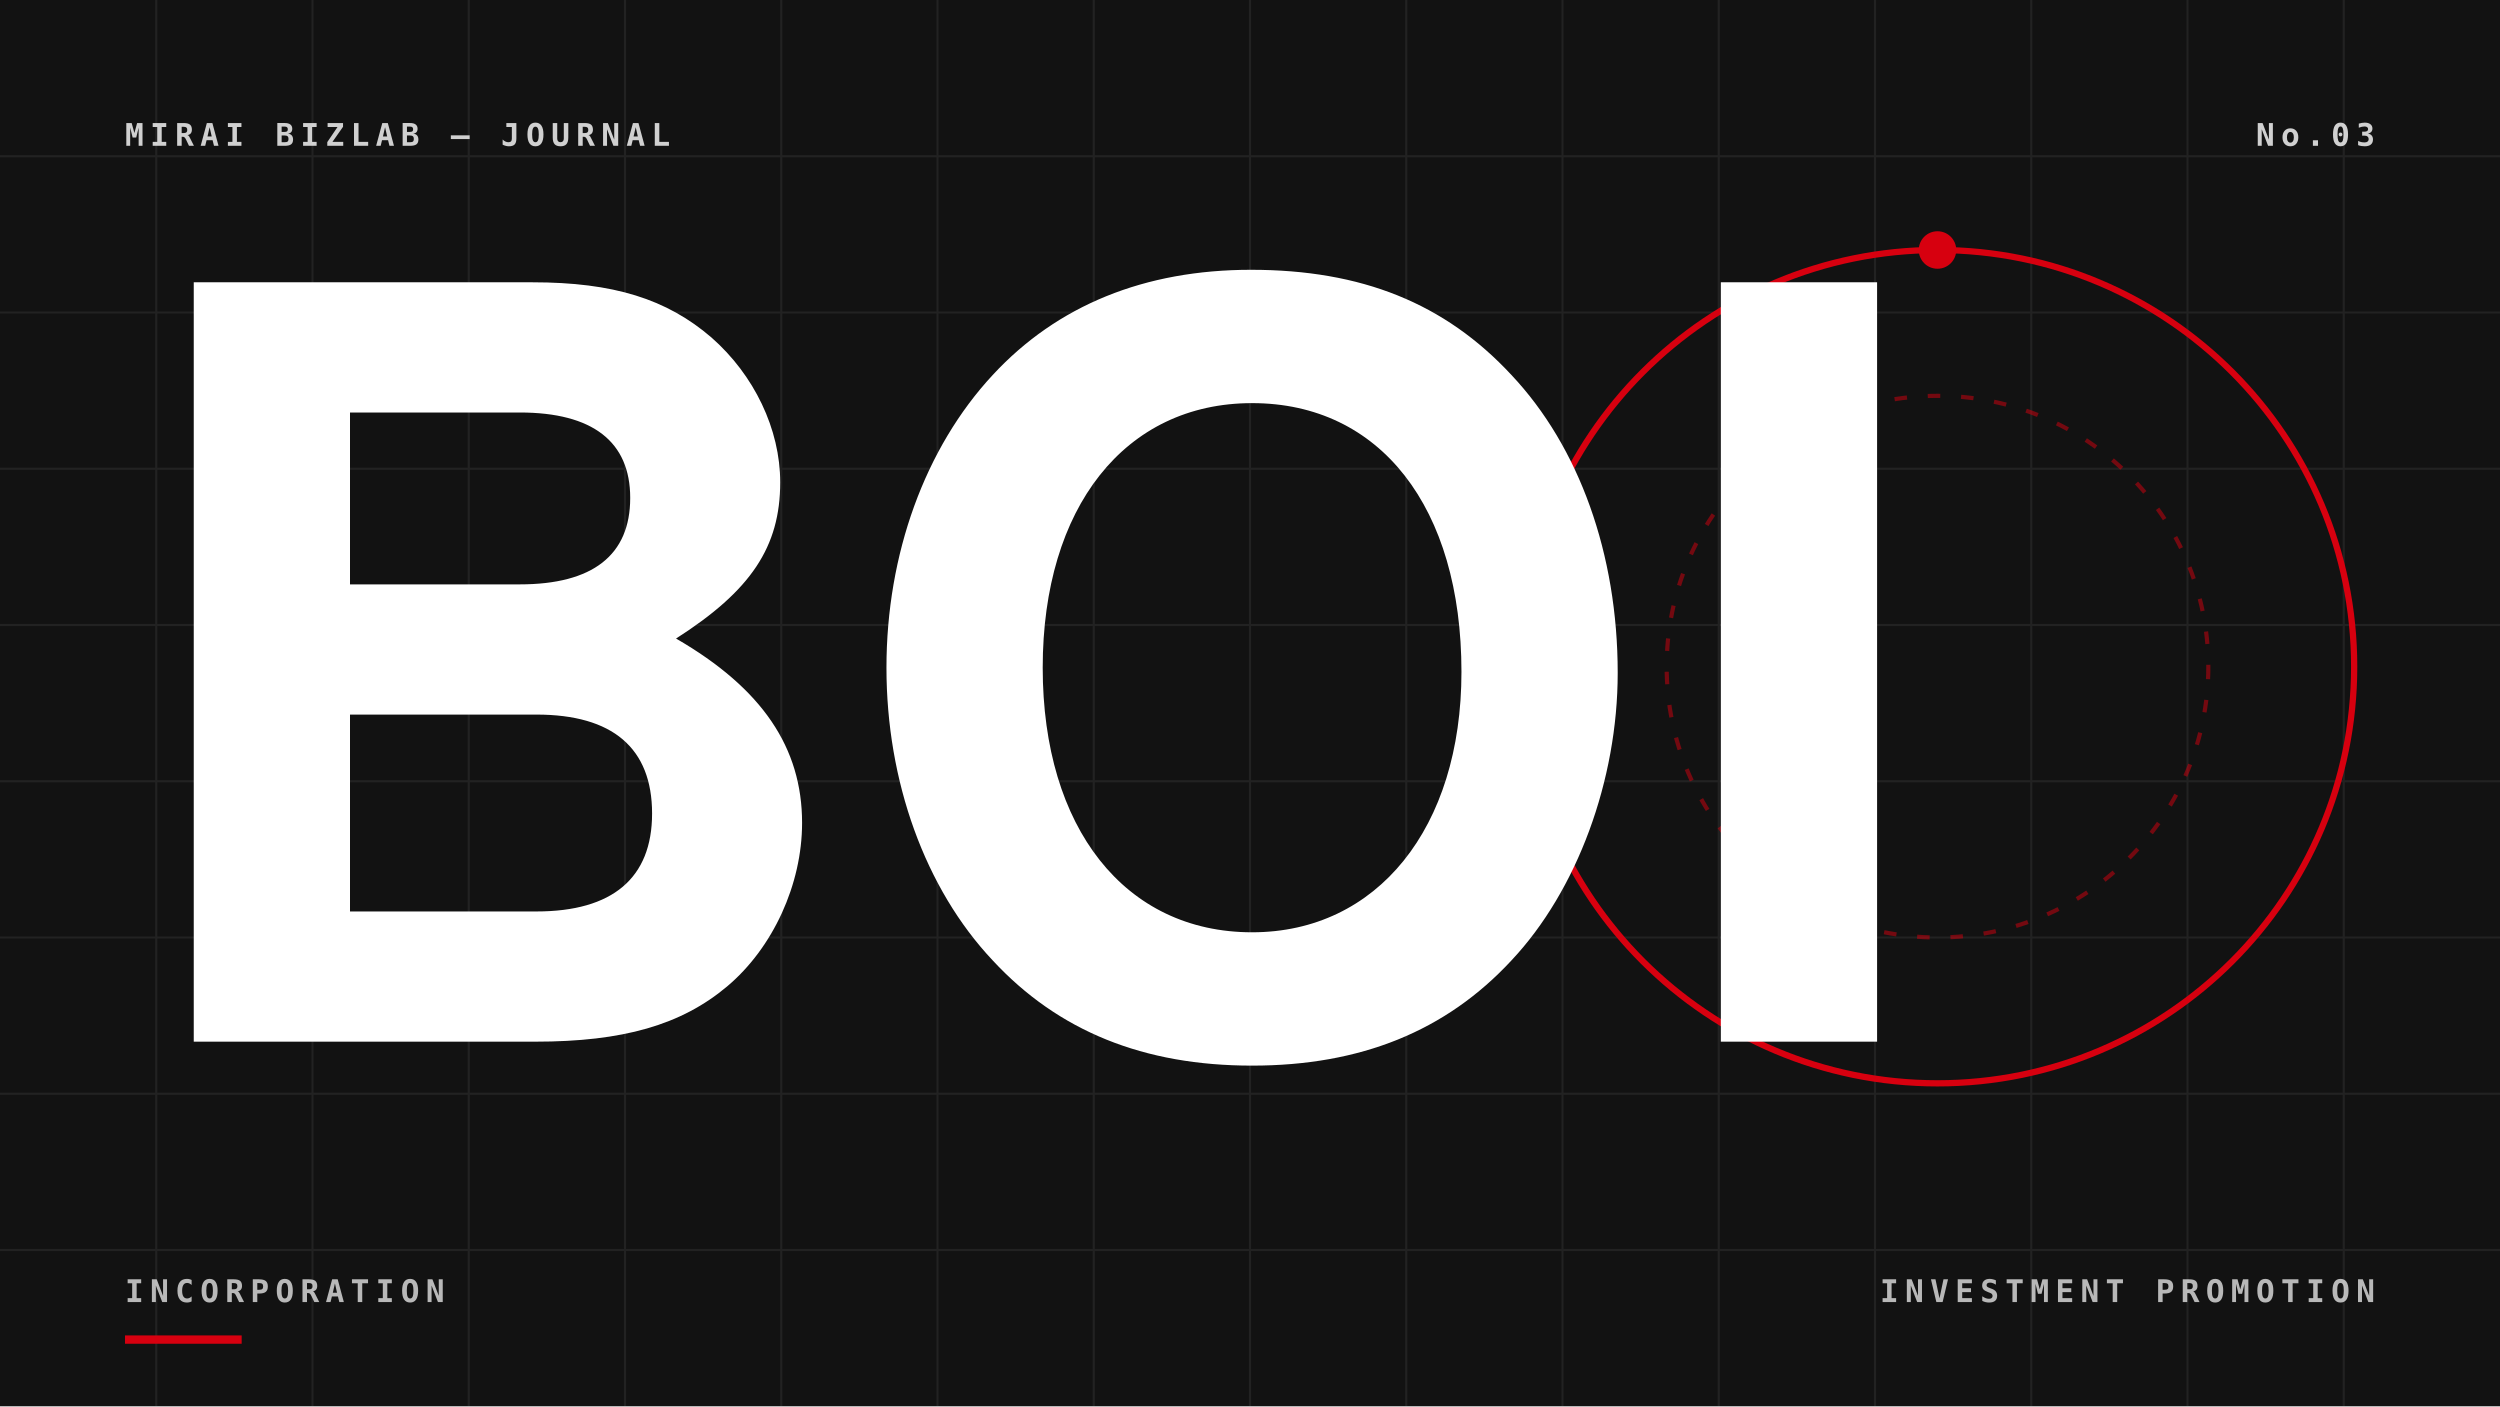
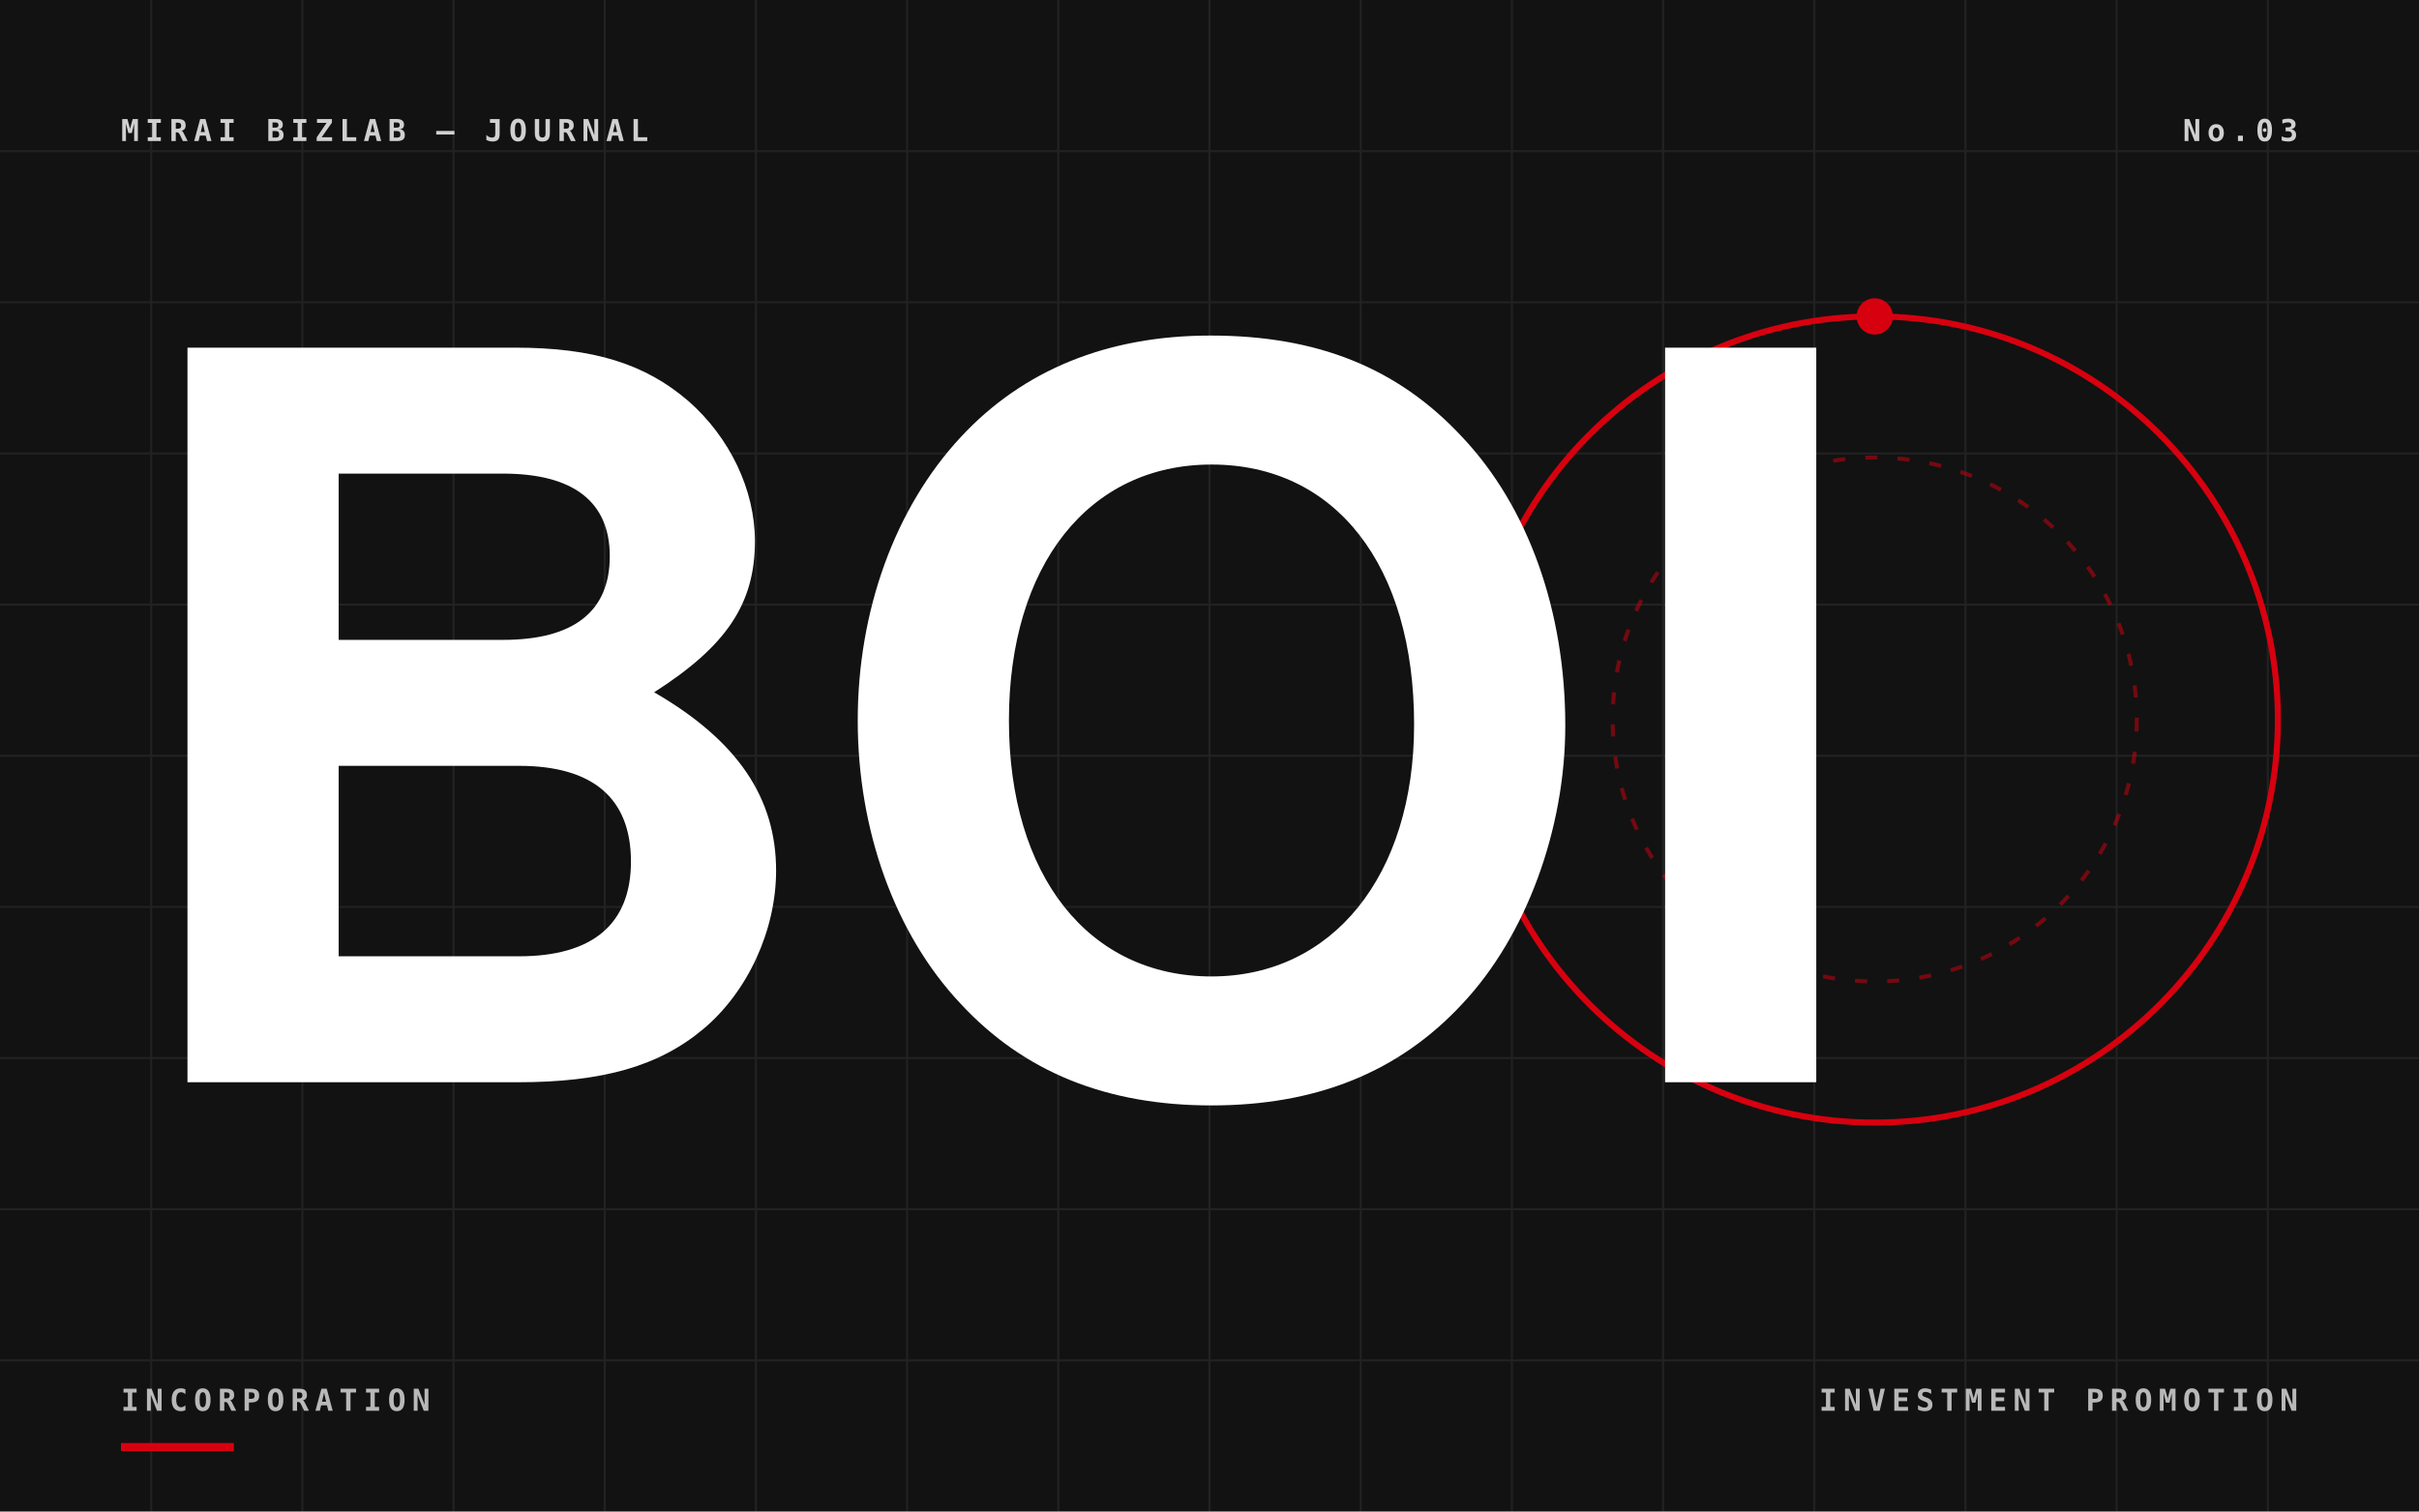
- <svg xmlns="http://www.w3.org/2000/svg" viewBox="0 0 1200 675" width="1200" height="675" role="img" aria-label="BOI — Thailand investment incentives">
-   <rect width="1200" height="675" fill="#121212" />
-   <path d="M75 0V675M150 0V675M225 0V675M300 0V675M375 0V675M450 0V675M525 0V675M600 0V675M675 0V675M750 0V675M825 0V675M900 0V675M975 0V675M1050 0V675M1125 0V675M0 75H1200M0 150H1200M0 225H1200M0 300H1200M0 375H1200M0 450H1200M0 525H1200M0 600H1200" stroke="#fff" stroke-opacity="0.07" stroke-width="1" fill="none" />
+ <svg xmlns="http://www.w3.org/2000/svg" viewBox="0 0 1200 750" width="1200" height="750" role="img" aria-label="BOI — Thailand investment incentives">
+   <rect width="1200" height="750" fill="#121212" />
+   <path d="M75 0V750M150 0V750M225 0V750M300 0V750M375 0V750M450 0V750M525 0V750M600 0V750M675 0V750M750 0V750M825 0V750M900 0V750M975 0V750M1050 0V750M1125 0V750M0 75H1200M0 150H1200M0 225H1200M0 300H1200M0 375H1200M0 450H1200M0 525H1200M0 600H1200M0 675H1200" stroke="#fff" stroke-opacity="0.07" stroke-width="1" fill="none" />
  <text x="60" y="70" font-family="SFMono-Regular, Menlo, Consolas, monospace" font-size="15" font-weight="700" letter-spacing="3" fill="#fff" fill-opacity="0.8">MIRAI BIZLAB — JOURNAL</text>
  <text x="1140" y="70" font-family="SFMono-Regular, Menlo, Consolas, monospace" font-size="15" font-weight="700" letter-spacing="3" fill="#fff" fill-opacity="0.8" text-anchor="end">No.03</text>
-   <circle cx="930" cy="320" r="200" fill="none" stroke="#D7000F" stroke-width="3" />
-   <circle cx="930" cy="320" r="130" fill="none" stroke="#D7000F" stroke-opacity=".5" stroke-width="2" stroke-dasharray="6 10" />
-   <circle cx="930" cy="120" r="9" fill="#D7000F" />
-   <text x="52" y="500" font-family="Helvetica Neue, Helvetica, Arial, sans-serif" font-weight="800" font-size="500" textLength="760" lengthAdjust="spacingAndGlyphs" fill="#fff">BOI</text>
-   <text x="60" y="625" font-family="SFMono-Regular, Menlo, Consolas, monospace" font-size="15" font-weight="700" letter-spacing="3" fill="#fff" fill-opacity="0.7">INCORPORATION</text>
-   <text x="1140" y="625" font-family="SFMono-Regular, Menlo, Consolas, monospace" font-size="15" font-weight="700" letter-spacing="3" fill="#fff" fill-opacity="0.7" text-anchor="end">INVESTMENT PROMOTION</text>
-   <rect x="60" y="641" width="56" height="4" fill="#D7000F" />
+   <g transform="translate(0,37)">
+     <circle cx="930" cy="320" r="200" fill="none" stroke="#D7000F" stroke-width="3" />
+     <circle cx="930" cy="320" r="130" fill="none" stroke="#D7000F" stroke-opacity=".5" stroke-width="2" stroke-dasharray="6 10" />
+     <circle cx="930" cy="120" r="9" fill="#D7000F" />
+     <text x="52" y="500" font-family="Helvetica Neue, Helvetica, Arial, sans-serif" font-weight="800" font-size="500" textLength="760" lengthAdjust="spacingAndGlyphs" fill="#fff">BOI</text>
+   </g>
+   <text x="60" y="700" font-family="SFMono-Regular, Menlo, Consolas, monospace" font-size="15" font-weight="700" letter-spacing="3" fill="#fff" fill-opacity="0.7">INCORPORATION</text>
+   <text x="1140" y="700" font-family="SFMono-Regular, Menlo, Consolas, monospace" font-size="15" font-weight="700" letter-spacing="3" fill="#fff" fill-opacity="0.7" text-anchor="end">INVESTMENT PROMOTION</text>
+   <rect x="60" y="716" width="56" height="4" fill="#D7000F" />
</svg>
